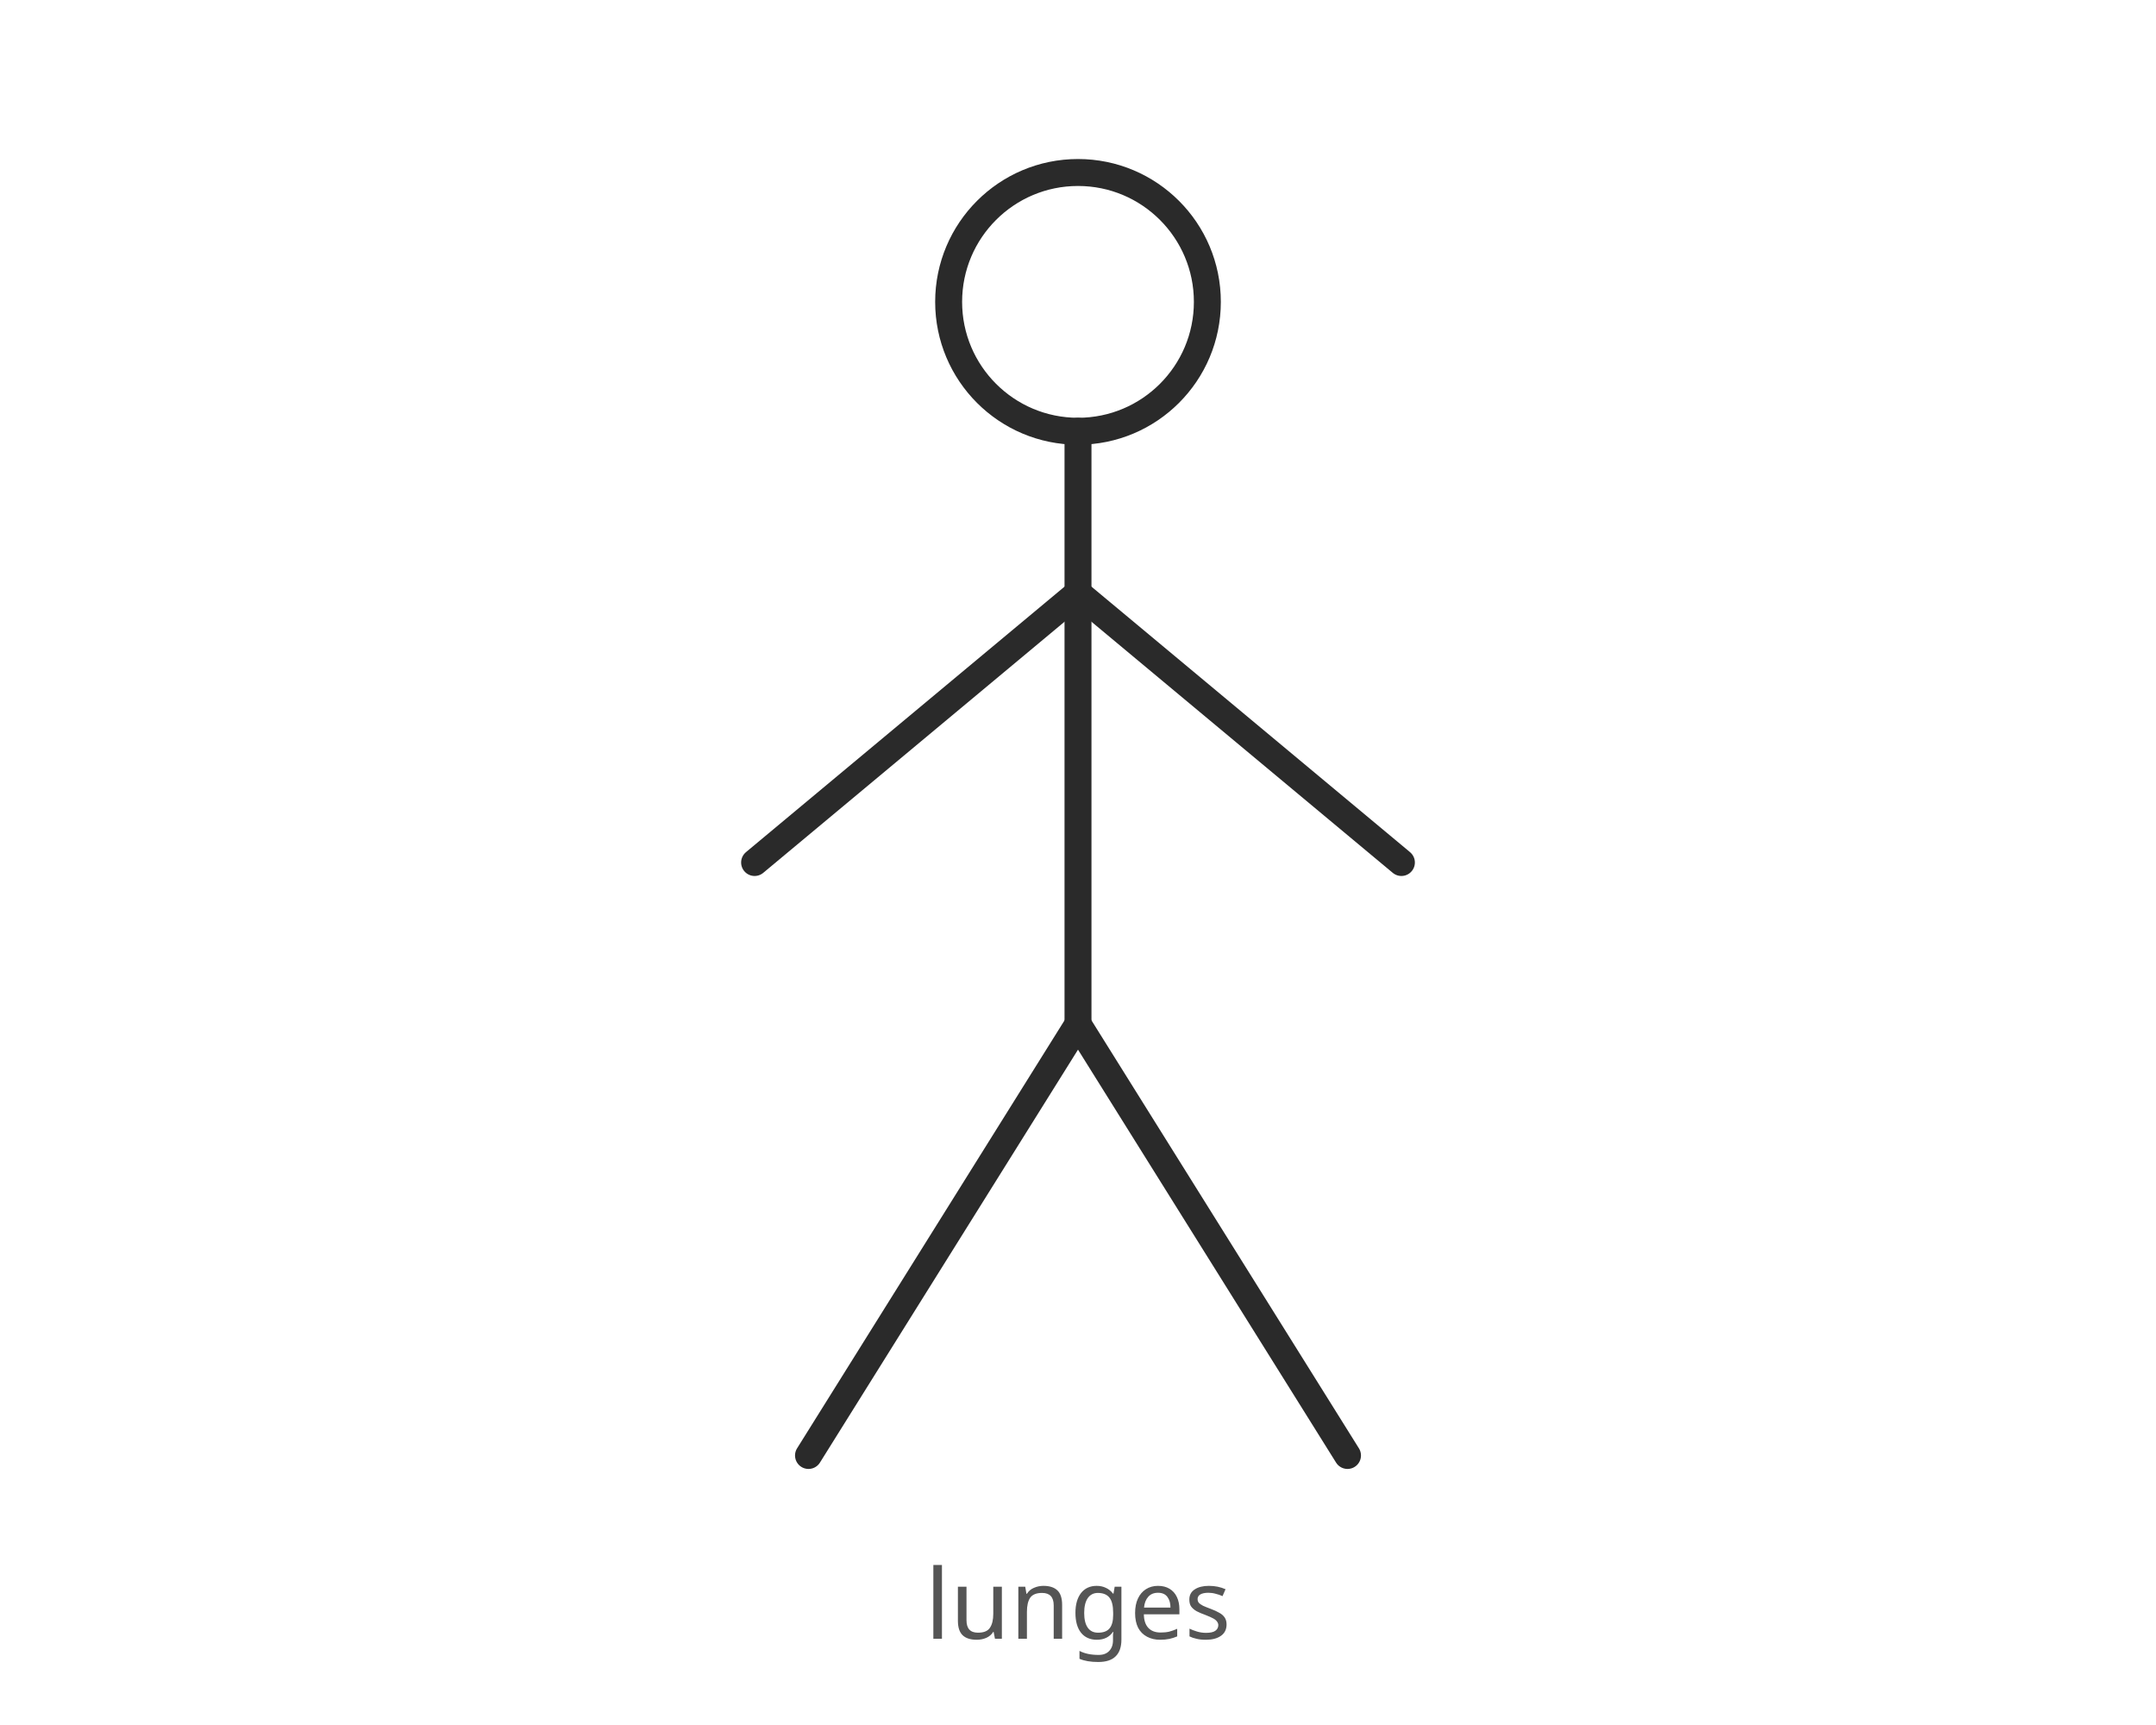
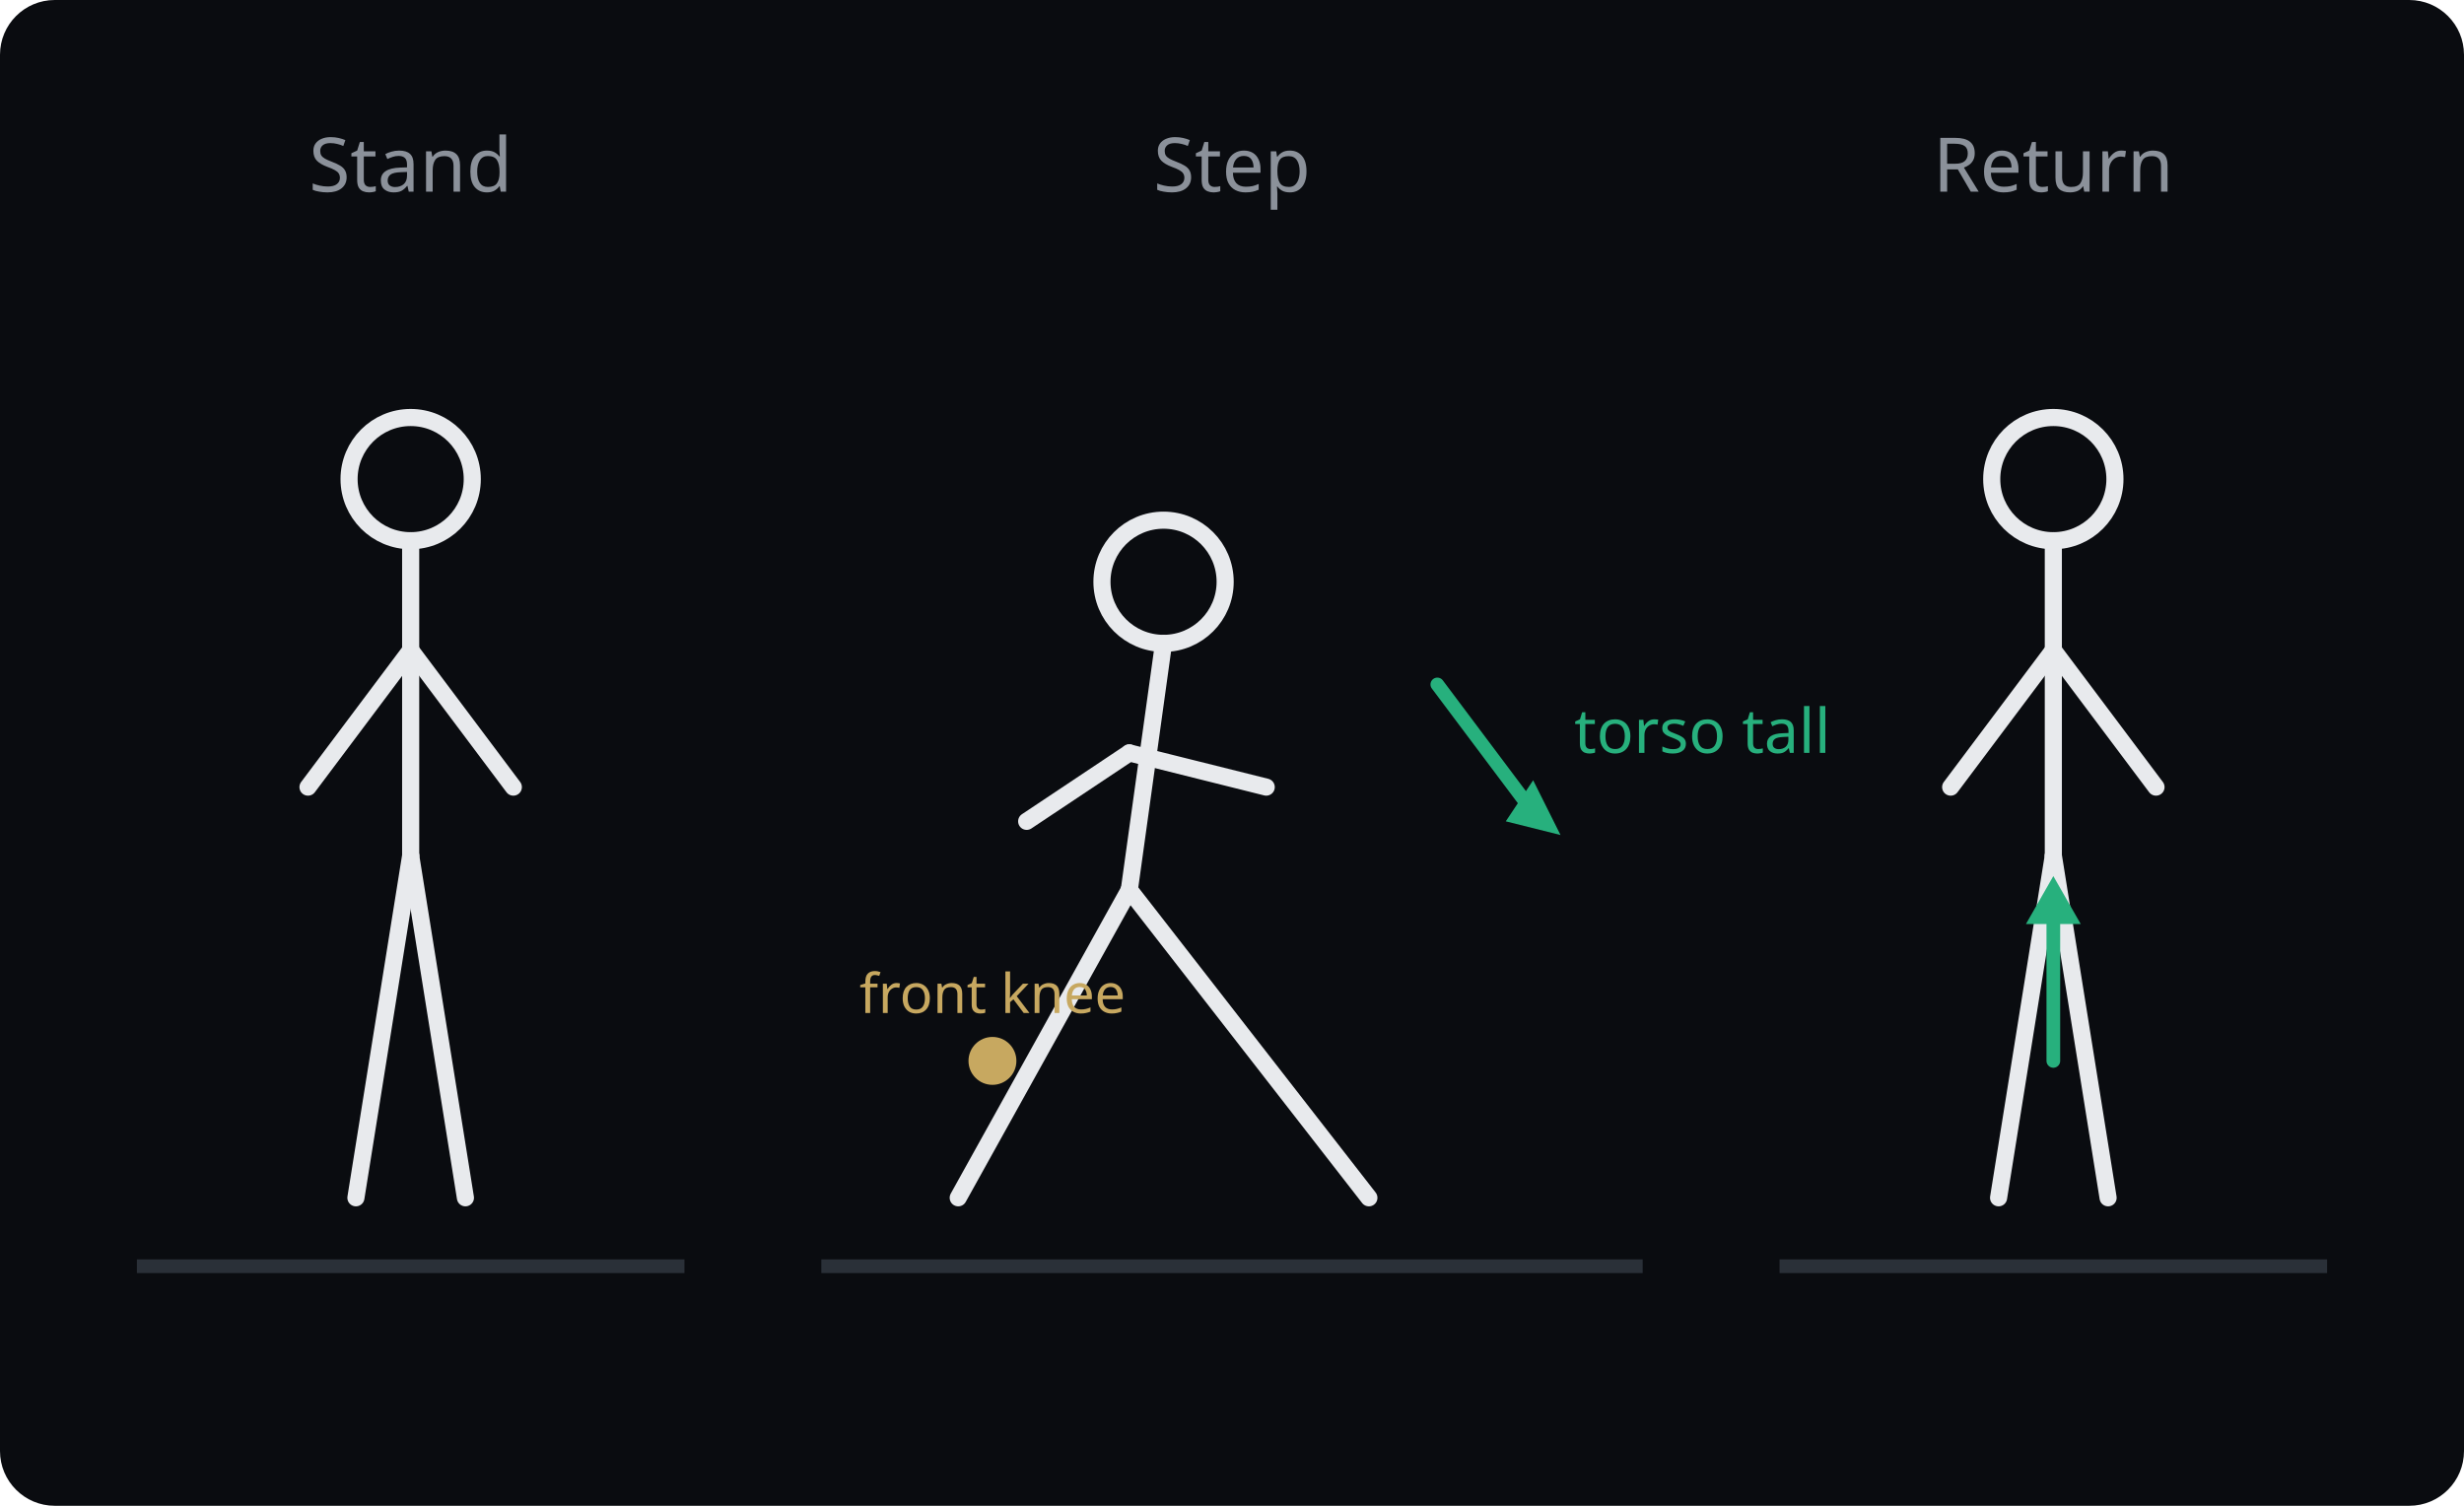
- <svg xmlns="http://www.w3.org/2000/svg" viewBox="0 0 200 160" fill="none" stroke="#2a2a2a" stroke-width="2.5" stroke-linecap="round" stroke-linejoin="round" role="img" aria-label="lunges form diagram">
-   <circle cx="100" cy="28" r="12" />
-   <line x1="100" y1="40" x2="100" y2="95" />
-   <line x1="100" y1="55" x2="70" y2="80" />
-   <line x1="100" y1="55" x2="130" y2="80" />
-   <line x1="100" y1="95" x2="75" y2="135" />
-   <line x1="100" y1="95" x2="125" y2="135" />
-   <text x="100" y="152" text-anchor="middle" fill="#555" stroke="none" font-family="system-ui,sans-serif" font-size="9">lunges</text>
+ <svg xmlns="http://www.w3.org/2000/svg" viewBox="0 0 360 220" fill="none" role="img" aria-label="Lunge form: stand, step down, return">
+   <rect width="360" height="220" fill="#0a0c10" rx="8" />
+   <text x="60" y="28" text-anchor="middle" fill="#8b919a" font-family="system-ui,sans-serif" font-size="11">Stand</text>
+   <text x="180" y="28" text-anchor="middle" fill="#8b919a" font-family="system-ui,sans-serif" font-size="11">Step</text>
+   <text x="300" y="28" text-anchor="middle" fill="#8b919a" font-family="system-ui,sans-serif" font-size="11">Return</text>
+   <line x1="20" y1="185" x2="100" y2="185" stroke="#2a3038" stroke-width="2" />
+   <line x1="120" y1="185" x2="240" y2="185" stroke="#2a3038" stroke-width="2" />
+   <line x1="260" y1="185" x2="340" y2="185" stroke="#2a3038" stroke-width="2" />
+   <g stroke="#e8eaed" stroke-width="2.5" stroke-linecap="round" stroke-linejoin="round">
+     <circle cx="60" cy="70" r="9" />
+     <line x1="60" y1="79" x2="60" y2="125" />
+     <line x1="60" y1="95" x2="45" y2="115" />
+     <line x1="60" y1="95" x2="75" y2="115" />
+     <line x1="60" y1="125" x2="52" y2="175" />
+     <line x1="60" y1="125" x2="68" y2="175" />
+   </g>
+   <g stroke="#e8eaed" stroke-width="2.5" stroke-linecap="round" stroke-linejoin="round">
+     <circle cx="170" cy="85" r="9" />
+     <line x1="170" y1="94" x2="165" y2="130" />
+     <line x1="165" y1="110" x2="150" y2="120" />
+     <line x1="165" y1="110" x2="185" y2="115" />
+     <line x1="165" y1="130" x2="140" y2="175" />
+     <line x1="165" y1="130" x2="200" y2="175" />
+   </g>
+   <circle cx="145" cy="155" r="3.5" fill="#c7a860" />
+   <text x="145" y="148" text-anchor="middle" fill="#c7a860" font-family="system-ui,sans-serif" font-size="8">front knee</text>
+   <path d="M210 100 L225 120" stroke="#27b07d" stroke-width="2" stroke-linecap="round" />
+   <polygon points="220,120 228,122 224,114" fill="#27b07d" />
+   <text x="230" y="110" fill="#27b07d" font-family="system-ui,sans-serif" font-size="9">torso tall</text>
+   <g stroke="#e8eaed" stroke-width="2.5" stroke-linecap="round" stroke-linejoin="round">
+     <circle cx="300" cy="70" r="9" />
+     <line x1="300" y1="79" x2="300" y2="125" />
+     <line x1="300" y1="95" x2="285" y2="115" />
+     <line x1="300" y1="95" x2="315" y2="115" />
+     <line x1="300" y1="125" x2="292" y2="175" />
+     <line x1="300" y1="125" x2="308" y2="175" />
+   </g>
+   <path d="M300 155 L300 135" stroke="#27b07d" stroke-width="2" stroke-linecap="round" />
+   <polygon points="296,135 300,128 304,135" fill="#27b07d" />
</svg>
